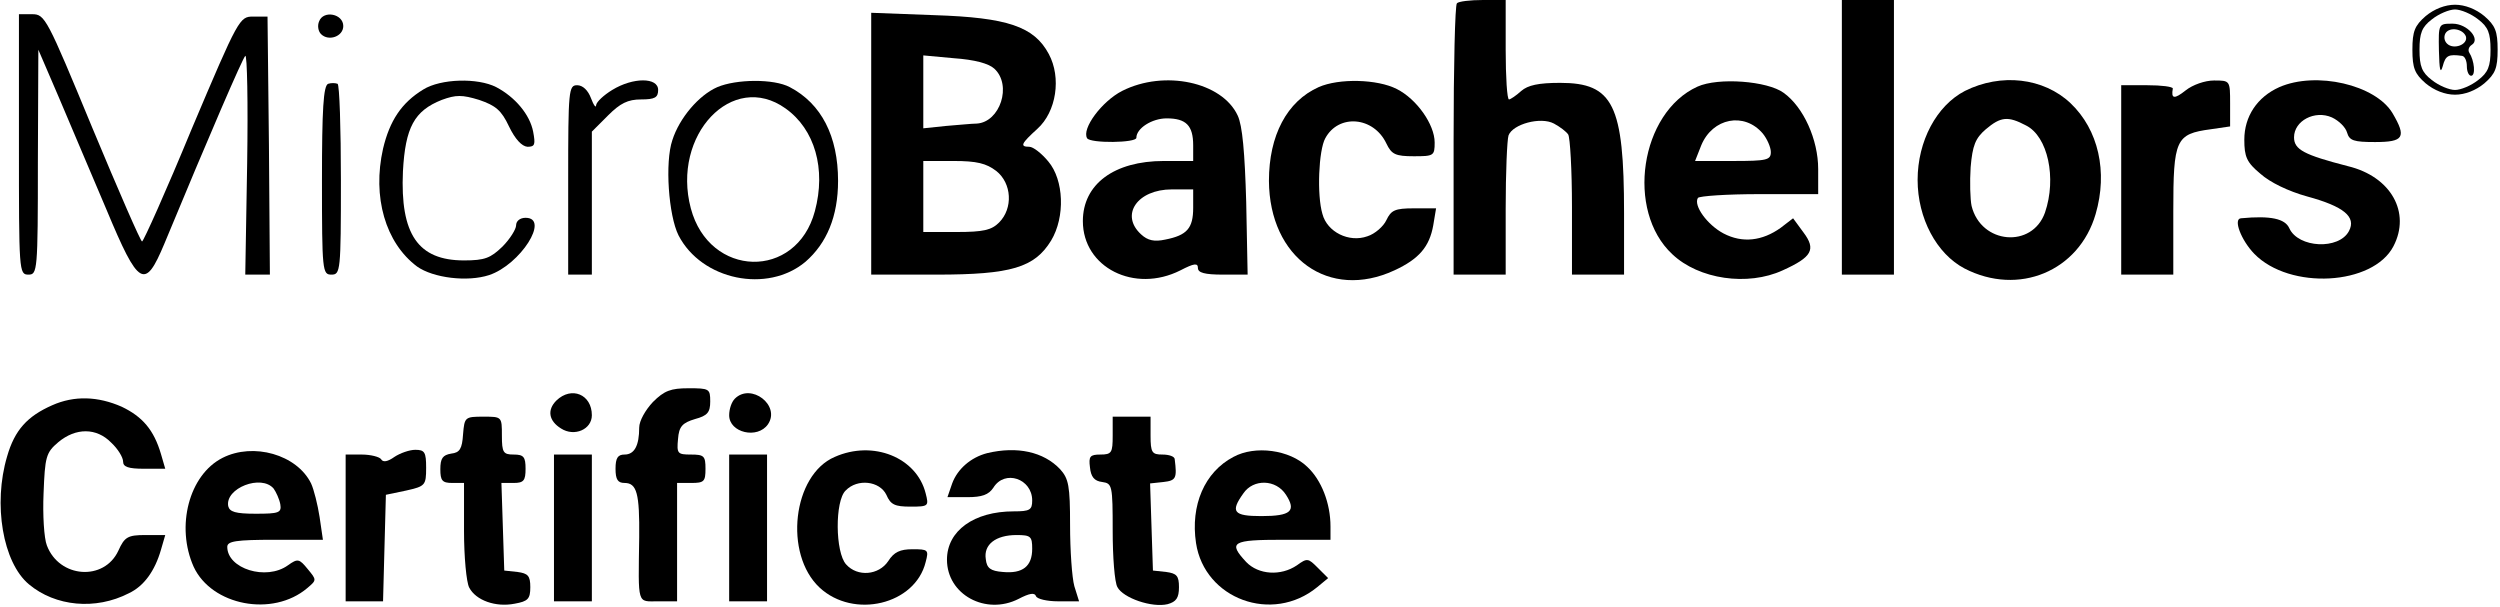
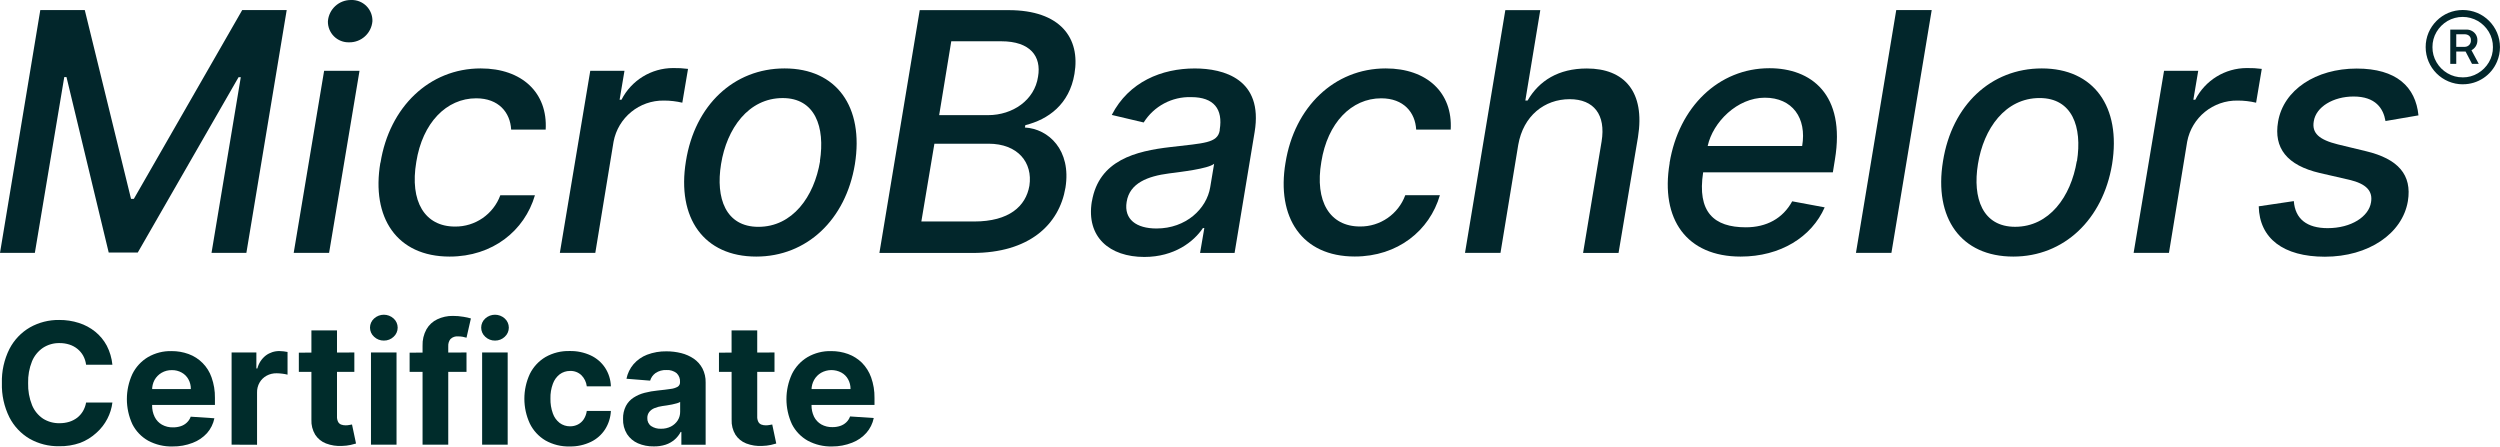
- <svg xmlns="http://www.w3.org/2000/svg" version="1.0" width="528pt" height="128pt" viewBox="0 0 528 128" preserveAspectRatio="xMidYMid meet">
-   <g transform="translate(0,128) scale(0.1,-0.1)" fill="#000000" stroke="none">
-     <path d="M3077 1273 c-4 -3 -7 -134 -7 -290 l0 -283 55 0 55 0 0 139 c0 77 3 146 6 155 9 24 68 40 96 25 13 -7 26 -17 30 -23 4 -6 8 -75 8 -153 l0 -143 55 0 55 0 0 130 c0 229 -23 275 -135 275 -46 0 -68 -5 -82 -17 -11 -10 -23 -18 -26 -18 -4 0 -7 47 -7 105 l0 105 -48 0 c-27 0 -52 -3 -55 -7z" />
-     <path d="M3890 990 l0 -290 55 0 55 0 0 290 0 290 -55 0 -55 0 0 -290z" />
-     <path d="M5123 1246 c-23 -20 -28 -32 -28 -71 0 -39 5 -51 28 -71 18 -15 41 -24 62 -24 21 0 44 9 62 24 23 20 28 32 28 71 0 39 -5 51 -28 71 -18 15 -41 24 -62 24 -21 0 -44 -9 -62 -24z m111 -7 c21 -16 26 -29 26 -64 0 -35 -5 -48 -26 -64 -15 -12 -37 -21 -49 -21 -12 0 -34 9 -49 21 -21 16 -26 29 -26 64 0 35 5 48 26 64 15 12 37 21 49 21 12 0 34 -9 49 -21z" />
-     <path d="M5151 1173 c1 -41 3 -50 8 -33 6 23 12 26 41 22 6 -1 10 -11 10 -22 0 -11 4 -20 9 -20 10 0 7 32 -4 49 -3 5 -1 12 5 16 20 12 -9 45 -40 45 -30 0 -30 0 -29 -57z m57 30 c5 -17 -26 -29 -40 -15 -6 6 -7 15 -3 22 9 14 37 9 43 -7z" />
-     <path d="M40 975 c0 -268 0 -275 20 -275 19 0 20 7 20 238 l1 237 43 -100 c23 -55 69 -162 101 -238 68 -163 81 -170 122 -72 97 234 165 391 171 397 4 4 6 -99 4 -227 l-4 -235 26 0 26 0 -2 273 -3 272 -30 0 c-29 0 -31 -3 -130 -237 -54 -131 -102 -238 -105 -238 -3 0 -50 108 -105 240 -96 232 -100 240 -127 240 l-28 0 0 -275z" />
-     <path d="M674 1235 c-4 -9 -2 -21 4 -27 16 -16 47 -5 47 17 0 26 -42 34 -51 10z" />
-     <path d="M1840 976 l0 -276 138 0 c158 0 207 15 242 72 30 50 27 128 -6 167 -14 17 -32 31 -40 31 -21 0 -17 7 17 38 40 36 51 108 24 158 -31 58 -87 77 -242 82 l-133 5 0 -277z m260 159 c38 -35 12 -113 -37 -116 -10 0 -39 -3 -65 -5 l-48 -5 0 77 0 77 65 -6 c43 -3 73 -11 85 -22z m4 -216 c33 -26 36 -79 6 -109 -16 -16 -33 -20 -90 -20 l-70 0 0 75 0 75 64 0 c49 0 69 -5 90 -21z" />
-     <path d="M693 1103 c-10 -4 -13 -54 -13 -204 0 -192 1 -199 20 -199 19 0 20 7 20 199 0 110 -3 202 -7 204 -5 2 -14 2 -20 0z" />
-     <path d="M894 1091 c-46 -28 -71 -66 -85 -125 -23 -102 5 -199 72 -249 34 -24 106 -33 152 -18 66 22 129 121 77 121 -12 0 -20 -7 -20 -16 0 -8 -13 -29 -29 -45 -25 -24 -37 -29 -81 -29 -97 0 -135 55 -129 188 5 93 24 128 82 151 30 11 43 11 79 0 35 -12 47 -22 63 -56 13 -27 27 -42 39 -43 16 0 17 5 12 32 -7 36 -38 73 -78 94 -39 20 -117 18 -154 -5z" />
-     <path d="M1293 1090 c-18 -11 -33 -25 -34 -32 0 -7 -5 -1 -11 15 -6 16 -17 27 -29 27 -18 0 -19 -10 -19 -200 l0 -200 25 0 25 0 0 151 0 151 34 34 c26 26 42 34 70 34 29 0 36 4 36 20 0 27 -53 27 -97 0z" />
-     <path d="M1515 1096 c-39 -17 -80 -65 -95 -112 -16 -47 -8 -159 13 -201 49 -95 188 -123 268 -56 45 39 69 96 69 171 0 94 -35 163 -102 198 -34 18 -113 17 -153 0z m144 -45 c62 -44 86 -128 62 -217 -39 -146 -223 -141 -262 6 -41 155 88 291 200 211z" />
-     <path d="M2370 1088 c-43 -22 -86 -80 -74 -100 7 -11 104 -10 104 1 0 20 33 41 64 41 41 0 56 -15 56 -57 l0 -33 -62 0 c-105 0 -171 -49 -171 -127 0 -98 109 -153 206 -104 29 15 37 16 37 5 0 -10 14 -14 53 -14 l52 0 -3 153 c-3 105 -8 162 -18 183 -33 71 -155 97 -244 52z m150 -247 c0 -43 -13 -58 -59 -67 -23 -5 -37 -2 -51 11 -45 41 -8 95 65 95 l45 0 0 -39z" />
-     <path d="M2785 1096 c-67 -30 -105 -102 -105 -198 1 -163 127 -253 265 -189 52 24 74 50 82 95 l6 36 -47 0 c-40 0 -48 -4 -58 -25 -6 -13 -24 -29 -40 -34 -39 -14 -85 9 -95 47 -12 40 -8 135 6 160 28 52 102 46 129 -11 11 -23 19 -27 58 -27 42 0 44 1 44 29 0 38 -38 92 -80 113 -41 21 -122 23 -165 4z" />
-     <path d="M3585 1097 c-121 -55 -152 -262 -53 -354 56 -53 159 -68 233 -34 62 28 71 44 44 80 l-22 30 -26 -20 c-39 -28 -81 -33 -121 -12 -34 18 -64 59 -54 75 3 4 61 8 130 8 l124 0 0 53 c0 62 -31 131 -73 161 -34 25 -138 33 -182 13z m138 -99 c9 -11 17 -29 17 -39 0 -17 -8 -19 -80 -19 l-80 0 13 33 c24 58 91 71 130 25z" />
-     <path d="M4150 1088 c-60 -31 -100 -106 -100 -188 0 -81 40 -156 99 -187 114 -59 242 -6 277 115 26 89 6 178 -53 234 -57 54 -147 64 -223 26z m129 -73 c46 -23 65 -111 40 -184 -27 -76 -135 -67 -155 14 -3 14 -4 51 -2 82 4 46 10 61 32 80 32 27 47 28 85 8z" />
-     <path d="M4616 1089 c-24 -19 -31 -18 -27 4 0 4 -24 7 -54 7 l-55 0 0 -200 0 -200 55 0 55 0 0 133 c0 153 5 164 79 174 l41 6 0 48 c0 49 0 49 -34 49 -19 0 -45 -9 -60 -21z" />
-     <path d="M4814 1096 c-47 -21 -74 -62 -74 -111 0 -36 5 -48 34 -72 20 -18 59 -37 99 -48 77 -21 104 -43 88 -73 -21 -40 -107 -36 -126 6 -9 20 -39 27 -102 21 -17 -1 0 -46 28 -75 75 -77 251 -67 294 16 37 71 -5 147 -96 169 -93 24 -114 35 -114 61 0 35 44 58 80 42 15 -7 29 -21 32 -32 5 -17 14 -20 59 -20 61 0 67 10 37 61 -36 60 -161 89 -239 55z" />
-     <path d="M1379 431 c-16 -17 -29 -40 -29 -54 0 -38 -10 -57 -31 -57 -14 0 -19 -7 -19 -30 0 -23 5 -30 19 -30 26 0 32 -22 31 -115 -2 -145 -5 -135 40 -135 l40 0 0 125 0 125 30 0 c27 0 30 3 30 30 0 27 -3 30 -31 30 -28 0 -30 2 -27 33 2 26 9 34 36 42 26 7 32 14 32 37 0 27 -2 28 -46 28 -37 0 -51 -5 -75 -29z" />
-     <path d="M1175 434 c-20 -20 -16 -43 10 -59 28 -18 65 -2 65 28 0 44 -43 62 -75 31z" />
-     <path d="M1552 438 c-7 -7 -12 -22 -12 -35 0 -37 60 -51 82 -19 27 40 -36 88 -70 54z" />
-     <path d="M110 424 c-52 -23 -79 -52 -95 -108 -30 -101 -9 -224 46 -270 56 -47 141 -55 211 -19 32 15 55 47 68 92 l9 31 -42 0 c-37 0 -44 -4 -57 -33 -30 -65 -125 -58 -151 11 -6 15 -9 65 -7 110 3 77 5 86 31 108 37 31 81 31 112 -1 14 -13 25 -31 25 -40 0 -11 11 -15 44 -15 l45 0 -9 31 c-15 51 -39 79 -83 100 -50 22 -100 24 -147 3z" />
-     <path d="M978 363 c-2 -31 -7 -39 -25 -41 -18 -3 -23 -10 -23 -33 0 -24 4 -29 25 -29 l25 0 0 -101 c0 -55 5 -109 11 -120 14 -27 56 -42 96 -34 28 5 33 10 33 35 0 24 -5 29 -27 32 l-28 3 -3 93 -3 92 26 0 c21 0 25 5 25 30 0 25 -4 30 -25 30 -22 0 -25 4 -25 40 0 40 0 40 -39 40 -39 0 -40 -1 -43 -37z" />
-     <path d="M2350 360 c0 -36 -2 -40 -26 -40 -22 0 -25 -4 -22 -27 2 -20 9 -29 26 -31 21 -3 22 -7 22 -103 0 -55 4 -109 10 -119 12 -23 73 -44 106 -36 18 5 24 13 24 36 0 24 -5 29 -27 32 l-28 3 -3 92 -3 92 28 3 c27 3 29 8 24 48 0 6 -12 10 -26 10 -22 0 -25 4 -25 40 l0 40 -40 0 -40 0 0 -40z" />
-     <path d="M470 313 c-71 -36 -99 -145 -61 -230 38 -82 167 -107 240 -45 20 17 20 17 1 40 -18 22 -21 23 -42 8 -46 -33 -128 -7 -128 39 0 12 18 15 101 15 l101 0 -7 48 c-4 26 -12 58 -18 71 -30 61 -122 87 -187 54z m108 -65 c5 -7 12 -22 14 -33 3 -18 -3 -20 -52 -20 -43 0 -55 4 -58 16 -7 38 70 68 96 37z" />
-     <path d="M833 315 c-14 -10 -24 -12 -28 -5 -3 5 -22 10 -41 10 l-34 0 0 -155 0 -155 40 0 39 0 3 113 3 112 43 9 c40 9 42 11 42 48 0 33 -3 38 -23 38 -12 0 -32 -7 -44 -15z" />
-     <path d="M1763 315 c-89 -38 -108 -205 -32 -276 72 -67 202 -36 224 54 7 26 5 27 -28 27 -26 0 -39 -6 -51 -25 -20 -30 -65 -34 -89 -7 -23 25 -24 134 -1 156 25 26 72 20 86 -9 9 -21 18 -25 51 -25 38 0 39 1 32 28 -19 76 -111 113 -192 77z" />
-     <path d="M2085 323 c-35 -9 -63 -34 -74 -64 l-10 -29 42 0 c31 0 45 5 55 20 24 39 82 19 82 -27 0 -20 -5 -23 -39 -23 -84 0 -141 -41 -141 -102 0 -74 82 -118 151 -83 23 12 34 14 37 6 2 -6 23 -11 47 -11 l44 0 -10 32 c-5 18 -9 76 -9 129 0 83 -3 98 -21 118 -35 37 -91 49 -154 34z m95 -202 c0 -37 -20 -53 -62 -49 -26 2 -34 8 -36 27 -5 31 21 51 65 51 30 0 33 -3 33 -29z" />
-     <path d="M2605 315 c-61 -32 -91 -102 -79 -182 18 -118 161 -171 256 -93 l23 19 -22 22 c-20 20 -22 21 -44 5 -34 -23 -81 -20 -107 7 -39 42 -30 47 78 47 l100 0 0 28 c0 49 -19 98 -49 126 -37 36 -110 46 -156 21z m111 -80 c22 -34 11 -45 -52 -45 -59 0 -66 9 -38 48 21 31 69 30 90 -3z" />
-     <path d="M1170 165 l0 -155 40 0 40 0 0 155 0 155 -40 0 -40 0 0 -155z" />
-     <path d="M1540 165 l0 -155 40 0 40 0 0 155 0 155 -40 0 -40 0 0 -155z" />
+ <svg xmlns="http://www.w3.org/2000/svg" viewBox="0 0 739.54 132.07">
+   <defs>
+     <style>.cls-1{fill:none;}.cls-2{fill:#002c2b;}.cls-3{clip-path:url(#clip-path);}.cls-4{fill:#02262b;}</style>
+     <clipPath id="clip-path" transform="translate(0 0)">
+       <rect class="cls-1" x="0.12" width="739.42" height="76" />
+     </clipPath>
+   </defs>
+   <g id="Layer_2" data-name="Layer 2">
+     <g id="Layer_1-2" data-name="Layer 1">
+       <path class="cls-2" d="M33.25,107.9H25.47a7.67,7.67,0,0,0-.87-2.69,7,7,0,0,0-1.69-2,7.32,7.32,0,0,0-2.37-1.28,9.33,9.33,0,0,0-2.9-.44,8.68,8.68,0,0,0-4.92,1.39,9,9,0,0,0-3.25,4,16.09,16.09,0,0,0-1.15,6.44,16.31,16.31,0,0,0,1.16,6.53,8.85,8.85,0,0,0,3.26,4,8.83,8.83,0,0,0,4.85,1.34,9.69,9.69,0,0,0,2.86-.4,7.73,7.73,0,0,0,2.36-1.2,7,7,0,0,0,1.71-1.93,7.63,7.63,0,0,0,.95-2.59l7.78,0a14,14,0,0,1-1.5,4.82,14.38,14.38,0,0,1-3.22,4.14A15,15,0,0,1,23.74,131,17.67,17.67,0,0,1,17.46,132a17.09,17.09,0,0,1-8.69-2.2,15.56,15.56,0,0,1-6-6.37,21.37,21.37,0,0,1-2.21-10.1,21.16,21.16,0,0,1,2.24-10.12,15.63,15.63,0,0,1,6.07-6.37,17.12,17.12,0,0,1,8.63-2.19,18.52,18.52,0,0,1,5.87.89,14.8,14.8,0,0,1,4.8,2.58,13.5,13.5,0,0,1,3.42,4.14A15.68,15.68,0,0,1,33.25,107.9Z" transform="translate(0 0)" />
+       <path class="cls-2" d="M51.06,132.07a14.49,14.49,0,0,1-7.24-1.71,11.65,11.65,0,0,1-4.66-4.87,17.73,17.73,0,0,1,0-14.85,12,12,0,0,1,4.61-5,13.3,13.3,0,0,1,7-1.78,14.58,14.58,0,0,1,5,.86,11.28,11.28,0,0,1,6.81,6.91,17.28,17.28,0,0,1,1,6.08v2.08h-23v-4.69H56.45a5.71,5.71,0,0,0-.71-2.89,5,5,0,0,0-2-2,5.7,5.7,0,0,0-2.9-.72,5.8,5.8,0,0,0-3.05.79,5.66,5.66,0,0,0-2.07,2.11A6.07,6.07,0,0,0,45,115.4v4.45a7.5,7.5,0,0,0,.76,3.5,5.34,5.34,0,0,0,2.14,2.27,6.35,6.35,0,0,0,3.28.8,7.09,7.09,0,0,0,2.31-.35A4.75,4.75,0,0,0,55.28,125a4.55,4.55,0,0,0,1.14-1.74l7,.47a9.52,9.52,0,0,1-2.17,4.39A11,11,0,0,1,57,131,15.92,15.92,0,0,1,51.06,132.07Z" transform="translate(0 0)" />
+       <path class="cls-2" d="M68.51,131.54V104.27h7.33V109h.29a7.05,7.05,0,0,1,2.5-3.84,6.61,6.61,0,0,1,4.05-1.31,10.68,10.68,0,0,1,1.22.08,8,8,0,0,1,1.16.19v6.71a10.66,10.66,0,0,0-1.48-.28,13.71,13.71,0,0,0-1.72-.13,6,6,0,0,0-3,.72,5.35,5.35,0,0,0-2.06,2,5.64,5.64,0,0,0-.76,3v15.43Z" transform="translate(0 0)" />
+       <path class="cls-2" d="M104.82,104.27V110H88.4v-5.68Zm-12.7-6.54h7.57v25.43a3.28,3.28,0,0,0,.32,1.62,1.71,1.71,0,0,0,.89.81,3.73,3.73,0,0,0,1.34.23,5.54,5.54,0,0,0,1.07-.1l.82-.15,1.19,5.63c-.38.12-.92.26-1.6.42a13.77,13.77,0,0,1-2.5.29,11.4,11.4,0,0,1-4.79-.73,6.66,6.66,0,0,1-3.19-2.59,7.92,7.92,0,0,1-1.12-4.44Z" transform="translate(0 0)" />
+       <path class="cls-2" d="M113.56,100.75a4.11,4.11,0,0,1-2.9-1.13,3.62,3.62,0,0,1,0-5.4,4.29,4.29,0,0,1,5.78,0,3.64,3.64,0,0,1,0,5.4A4.07,4.07,0,0,1,113.56,100.75Zm-3.82,30.79V104.27h7.56v27.27Z" transform="translate(0 0)" />
+       <path class="cls-2" d="M138,104.27V110H121.17v-5.68Zm-13,27.27V102.29a9.42,9.42,0,0,1,1.17-4.91,7.28,7.28,0,0,1,3.19-2.93,10.45,10.45,0,0,1,4.59-1,17.41,17.41,0,0,1,3.19.27,17.86,17.86,0,0,1,2.16.48L138,99.9a8.25,8.25,0,0,0-1.09-.27,7.39,7.39,0,0,0-1.33-.12,2.91,2.91,0,0,0-2.32.77,3.21,3.21,0,0,0-.66,2.16v29.1Z" transform="translate(0 0)" />
+       <path class="cls-2" d="M146.44,100.75a4.11,4.11,0,0,1-2.9-1.13,3.64,3.64,0,0,1,0-5.4,4.29,4.29,0,0,1,5.78,0,3.64,3.64,0,0,1,0,5.4A4.07,4.07,0,0,1,146.44,100.75Zm-3.82,30.79V104.27h7.56v27.27Z" transform="translate(0 0)" />
+       <path class="cls-2" d="M168.54,132.07a13.88,13.88,0,0,1-7.2-1.78,11.9,11.9,0,0,1-4.61-5,17.46,17.46,0,0,1,0-14.67,12,12,0,0,1,4.63-5,13.71,13.71,0,0,1,7.14-1.78,14.13,14.13,0,0,1,6.25,1.3,10.32,10.32,0,0,1,4.24,3.64,10.62,10.62,0,0,1,1.72,5.5h-7.13a5.6,5.6,0,0,0-1.59-3.29,4.61,4.61,0,0,0-3.37-1.26,5.08,5.08,0,0,0-3.06,1,6.14,6.14,0,0,0-2,2.77,11.64,11.64,0,0,0-.73,4.38,12.15,12.15,0,0,0,.72,4.44,6.08,6.08,0,0,0,2,2.79,5.07,5.07,0,0,0,3.07,1,5,5,0,0,0,2.34-.54,4.55,4.55,0,0,0,1.72-1.55,6,6,0,0,0,.9-2.46h7.13A11.14,11.14,0,0,1,179,127a10.37,10.37,0,0,1-4.18,3.7A13.94,13.94,0,0,1,168.54,132.07Z" transform="translate(0 0)" />
+       <path class="cls-2" d="M193.37,132.05a11.33,11.33,0,0,1-4.66-.91,7.39,7.39,0,0,1-3.22-2.72,8,8,0,0,1-1.18-4.5,7.93,7.93,0,0,1,.84-3.82,6.61,6.61,0,0,1,2.27-2.48,11,11,0,0,1,3.27-1.42,24.79,24.79,0,0,1,3.87-.68c1.58-.16,2.86-.32,3.83-.47a5.44,5.44,0,0,0,2.11-.66,1.5,1.5,0,0,0,.66-1.32V113a3.28,3.28,0,0,0-1-2.61,4.42,4.42,0,0,0-3-.93,5.33,5.33,0,0,0-3.25.9,4.25,4.25,0,0,0-1.59,2.24l-7-.56a9.51,9.51,0,0,1,2.09-4.31,10.19,10.19,0,0,1,4-2.8,15.46,15.46,0,0,1,5.75-1,17.83,17.83,0,0,1,4.36.53,11.7,11.7,0,0,1,3.71,1.65,8.12,8.12,0,0,1,2.56,2.87,8.69,8.69,0,0,1,.95,4.18v18.4h-7.18v-3.78h-.21a7.63,7.63,0,0,1-1.76,2.24,7.76,7.76,0,0,1-2.64,1.51A10.81,10.81,0,0,1,193.37,132.05Zm2.16-5.22a6.32,6.32,0,0,0,2.95-.66,5.26,5.26,0,0,0,2-1.81,4.67,4.67,0,0,0,.72-2.57V118.9a3.83,3.83,0,0,1-1,.41,12.67,12.67,0,0,1-1.38.34q-.76.15-1.53.27l-1.38.2a9.63,9.63,0,0,0-2.33.62,3.77,3.77,0,0,0-1.54,1.15,2.82,2.82,0,0,0-.55,1.78,2.73,2.73,0,0,0,1.12,2.36A4.89,4.89,0,0,0,195.53,126.83Z" transform="translate(0 0)" />
+       <path class="cls-2" d="M229.11,104.27V110H212.68v-5.68Zm-12.7-6.54H224v25.43a3.28,3.28,0,0,0,.32,1.62,1.71,1.71,0,0,0,.89.81,3.69,3.69,0,0,0,1.34.23,5.54,5.54,0,0,0,1.07-.1l.82-.15,1.19,5.63c-.38.12-.92.26-1.6.42a13.78,13.78,0,0,1-2.51.29,11.38,11.38,0,0,1-4.78-.73,6.66,6.66,0,0,1-3.19-2.59,7.92,7.92,0,0,1-1.12-4.44Z" transform="translate(0 0)" />
+       <path class="cls-2" d="M246.17,132.07a14.46,14.46,0,0,1-7.23-1.71,11.67,11.67,0,0,1-4.67-4.87,17.73,17.73,0,0,1,0-14.85,12,12,0,0,1,4.61-5,13.33,13.33,0,0,1,7-1.78,14.48,14.48,0,0,1,5,.86,11.56,11.56,0,0,1,4.09,2.58,11.82,11.82,0,0,1,2.72,4.33,17.27,17.27,0,0,1,1,6.08v2.08h-23v-4.69h15.91a5.81,5.81,0,0,0-.71-2.89,5,5,0,0,0-2-2,6.24,6.24,0,0,0-6,.07,5.66,5.66,0,0,0-2.07,2.11,6,6,0,0,0-.76,2.94v4.45a7.62,7.62,0,0,0,.75,3.5,5.4,5.4,0,0,0,2.14,2.27,6.39,6.39,0,0,0,3.29.8,7,7,0,0,0,2.3-.35,4.79,4.79,0,0,0,1.8-1.07,4.53,4.53,0,0,0,1.13-1.74l7,.47a9.54,9.54,0,0,1-2.18,4.39,10.84,10.84,0,0,1-4.22,2.91A15.93,15.93,0,0,1,246.17,132.07Z" transform="translate(0 0)" />
+       <g class="cls-3">
+         <polygon class="cls-4" points="25.08 2.98 38.76 58.82 39.6 58.82 71.65 2.98 84.81 2.98 72.88 74.81 62.57 74.81 71.23 22.83 70.57 22.83 40.75 74.71 32.16 74.71 19.67 22.8 19.01 22.8 10.31 74.81 0 74.81 11.92 2.98 25.08 2.98 25.08 2.98" />
+       </g>
+       <path class="cls-4" d="M97,6.28A6.81,6.81,0,0,1,103.86,0a6.1,6.1,0,0,1,6.31,6.28,6.81,6.81,0,0,1-6.91,6.24A6.09,6.09,0,0,1,97,6.28ZM95.86,20.94h10.49l-9,53.87H86.88l9-53.87Z" transform="translate(0 0)" />
+       <path class="cls-4" d="M112.56,48.12C115.19,31.67,127,20.24,142.2,20.24c12.24,0,19.85,7.22,19.22,18.1H151.21c-.28-5.06-3.68-9.26-10.35-9.26-8.8,0-15.88,7.26-17.71,18.8-2,11.75,2.53,19.14,11.44,19.14A14.12,14.12,0,0,0,148,57.77h10.24C155.17,68.25,145.74,75.9,133,75.9c-15.64,0-23.22-11.54-20.48-27.78Z" transform="translate(0 0)" />
+       <path class="cls-4" d="M174.59,20.94h10.14l-1.44,8.56h.56a17.15,17.15,0,0,1,15.26-9.37,29.27,29.27,0,0,1,4.42.25l-1.69,10a23.47,23.47,0,0,0-5.43-.63A14.93,14.93,0,0,0,181.5,41.91l-5.4,32.9H165.61l9-53.87Z" transform="translate(0 0)" />
+       <path class="cls-4" d="M242.54,47.67c1.58-10.14-1.43-18.66-11-18.66-10.13,0-16.55,9-18.24,19.53-1.64,10.1,1.37,18.56,11.05,18.56,10.07,0,16.49-8.88,18.24-19.43Zm-39.63,0c2.63-16.56,14.17-27.43,29.18-27.43,15.36,0,23.53,11.33,20.8,28.34C250.19,65,238.65,75.9,223.71,75.9c-15.44,0-23.57-11.33-20.8-28.23Z" transform="translate(0 0)" />
+       <path class="cls-4" d="M292.3,34.06c7.3,0,13.75-4.46,14.77-11.37,1.05-6-2.28-10.48-10.87-10.48H281.4l-3.58,21.85Zm-4.13,31.46c10.37,0,15.29-4.53,16.34-10.56,1.05-6.84-3.37-12.45-12.1-12.45h-16l-3.86,23ZM272.07,3h26.3c15.29,0,21.29,8.24,19.47,18.87-1.51,9-7.75,13.47-14.52,15.15l-.14.7c7,.39,13.78,6.67,12,17.79-1.85,11-10.8,19.32-27.5,19.32H260.14L272.07,3Z" transform="translate(0 0)" />
+       <path class="cls-4" d="M358,55.38l1.16-6.94c-1.75,1.5-10,2.42-13.4,2.87-6.17.81-11.61,2.81-12.48,8.42-.85,5.19,2.91,7.86,8.83,7.86,8.74,0,14.84-5.83,15.89-12.21Zm-35,4.21c2.07-12.21,12.94-14.91,23.36-16.1,9.78-1.16,13.78-1.12,14.45-4.87v-.25c1-6.07-1.69-9.64-8.42-9.64a16,16,0,0,0-14.07,7.5L328.88,34c5.05-9.82,14.8-13.75,24.55-13.75,8.55,0,20.31,3.12,17.71,18.8l-5.93,35.77H355l1.26-7.36h-.42c-2.66,4-8.41,8.55-17.33,8.55-10.24,0-17.25-5.85-15.53-16.41Z" transform="translate(0 0)" />
+       <path class="cls-4" d="M380.28,48.12c2.63-16.45,14.42-27.88,29.64-27.88,12.24,0,19.85,7.22,19.22,18.1H418.93c-.28-5.06-3.68-9.26-10.35-9.26-8.8,0-15.88,7.26-17.71,18.8C388.87,59.63,393.4,67,402.31,67a14.11,14.11,0,0,0,13.39-9.25h10.24c-3.05,10.48-12.48,18.13-25.18,18.13-15.64,0-23.22-11.54-20.48-27.78Z" transform="translate(0 0)" />
+       <path class="cls-4" d="M443.86,74.81H433.37L445.3,3h10.34l-4.42,26.73h.67c3.4-5.86,9.12-9.47,17.53-9.47,11.05,0,17.29,6.84,15.12,20.31l-5.75,34.26H468.3l5.48-33c1.29-7.89-2.29-12.49-9.44-12.49-7.47,0-13.72,4.91-15.22,13.51l-5.26,32Z" transform="translate(0 0)" />
+       <path class="cls-4" d="M533.11,43.18c1.4-8.25-2.88-14.28-11.05-14.28s-15.36,7.23-16.9,14.28Zm-39.22,5c2.74-16.56,14.52-28,29.54-28,12.24,0,22.62,7.61,19.36,27.07l-.6,3.72H503.82C502,62.75,507,67.24,516.45,67.24c6.1,0,10.94-2.6,13.71-7.69l9.61,1.79c-3.86,8.77-13.08,14.56-24.86,14.56-15.89,0-23.82-10.94-21-27.67Z" transform="translate(0 0)" />
+       <polygon class="cls-4" points="559.51 74.81 549.02 74.81 560.94 2.98 571.43 2.98 559.51 74.81 559.51 74.81" />
+       <path class="cls-4" d="M614.4,47.67C616,37.53,613,29,603.35,29c-10.14,0-16.56,9-18.24,19.53-1.65,10.1,1.37,18.56,11,18.56,10.07,0,16.49-8.88,18.24-19.43Zm-39.63,0C577.4,31.11,588.93,20.24,604,20.24c15.36,0,23.53,11.33,20.79,28.34C622.05,65,610.51,75.9,595.56,75.9c-15.43,0-23.56-11.33-20.79-28.23Z" transform="translate(0 0)" />
+       <path class="cls-4" d="M640.14,20.94h10.13l-1.44,8.56h.57a17.12,17.12,0,0,1,15.25-9.37,29.19,29.19,0,0,1,4.42.25l-1.68,10a23.65,23.65,0,0,0-5.44-.63A14.94,14.94,0,0,0,647,41.91l-5.39,32.9H631.16l9-53.87Z" transform="translate(0 0)" />
+       <path class="cls-4" d="M705.66,35.77c-.63-3.68-2.91-7.22-9.43-7.22-6,0-11.12,3.05-11.78,7.33-.6,3.47,1.5,5.44,7.15,6.84l8.28,2c9.54,2.28,13.68,7,12.41,14.77-1.61,9.64-11.67,16.45-24.55,16.45-12.27,0-19.36-5.4-19.57-14.91l10.38-1.54c.39,5.3,3.9,8,10,8,7,0,12.18-3.41,12.84-7.65.56-3.33-1.37-5.47-6.45-6.66l-8.7-2c-9.75-2.28-13.68-7.4-12.35-15.16,1.58-9.43,11.19-15.74,23.26-15.74,11.75,0,17.43,5.4,18.27,13.85l-9.79,1.68Z" transform="translate(0 0)" />
+       <path class="cls-4" d="M730.73,14.18l2.53,4.71h-2l-2.46-4.71Zm-5.9,4.71V8.75h4.86a3.19,3.19,0,0,1,1.49.37,3.05,3.05,0,0,1,1.19,1.07,3,3,0,0,1,.48,1.73,3.23,3.23,0,0,1-.49,1.78,3.41,3.41,0,0,1-1.24,1.15,3.3,3.3,0,0,1-1.54.4h-3.76V13.86h3.29a1.82,1.82,0,0,0,1.82-1.94,1.59,1.59,0,0,0-.56-1.37,2,2,0,0,0-1.22-.41H726.6v8.75Zm3.72,4A8.54,8.54,0,0,0,733,21.67a9.12,9.12,0,0,0,3.24-3.23,8.58,8.58,0,0,0,1.21-4.5,8.63,8.63,0,0,0-1.21-4.5A9.28,9.28,0,0,0,733,6.21a9,9,0,0,0-9,0,9.25,9.25,0,0,0-3.23,3.23,8.63,8.63,0,0,0-1.21,4.5,8.58,8.58,0,0,0,1.21,4.5,9.09,9.09,0,0,0,3.23,3.23,8.58,8.58,0,0,0,4.5,1.21Zm0,2.05a11,11,0,0,1-11-11,10.88,10.88,0,0,1,.85-4.27,11.17,11.17,0,0,1,2.37-3.5,10.92,10.92,0,0,1,3.5-2.36,11.15,11.15,0,0,1,8.54,0,10.92,10.92,0,0,1,3.5,2.36,11.14,11.14,0,0,1,2.36,3.5,11,11,0,0,1,0,8.54,10.93,10.93,0,0,1-10.13,6.72Z" transform="translate(0 0)" />
+     </g>
  </g>
</svg>
